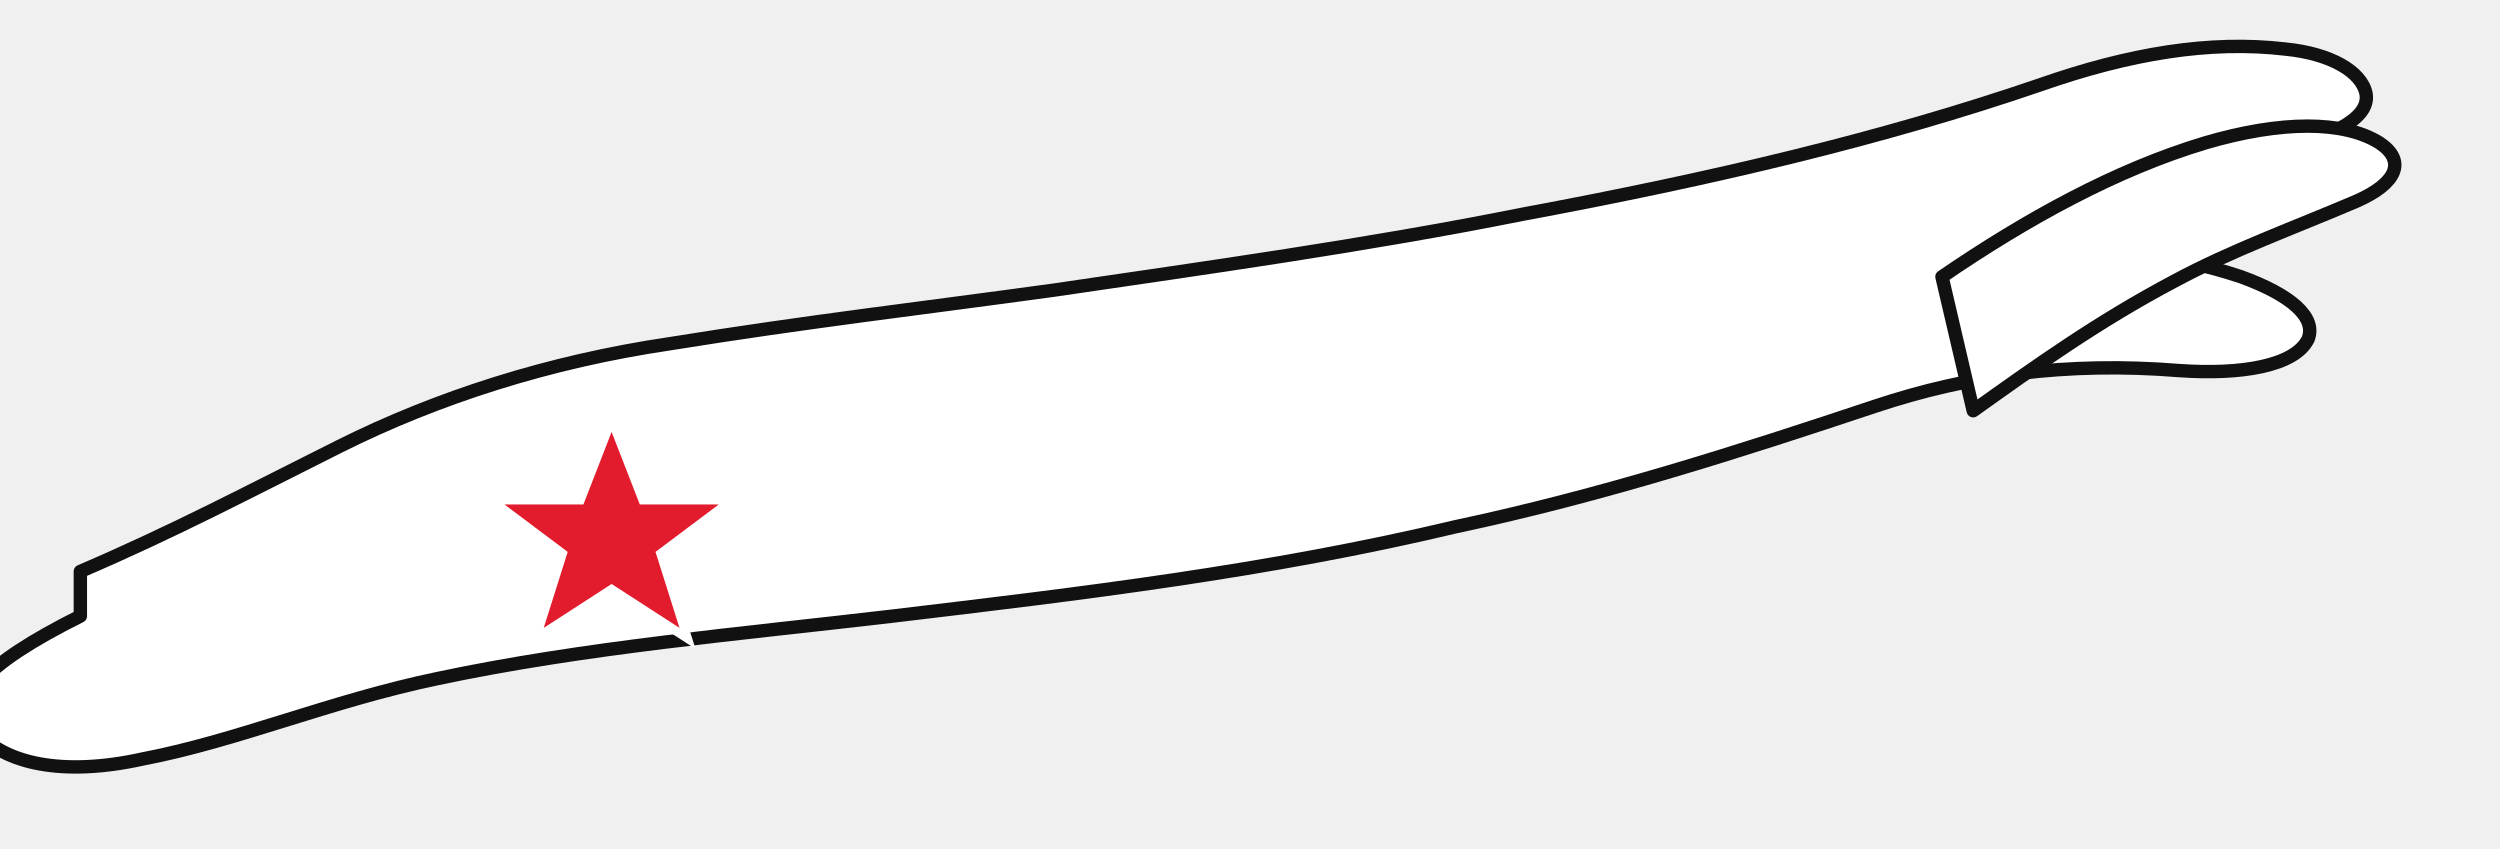
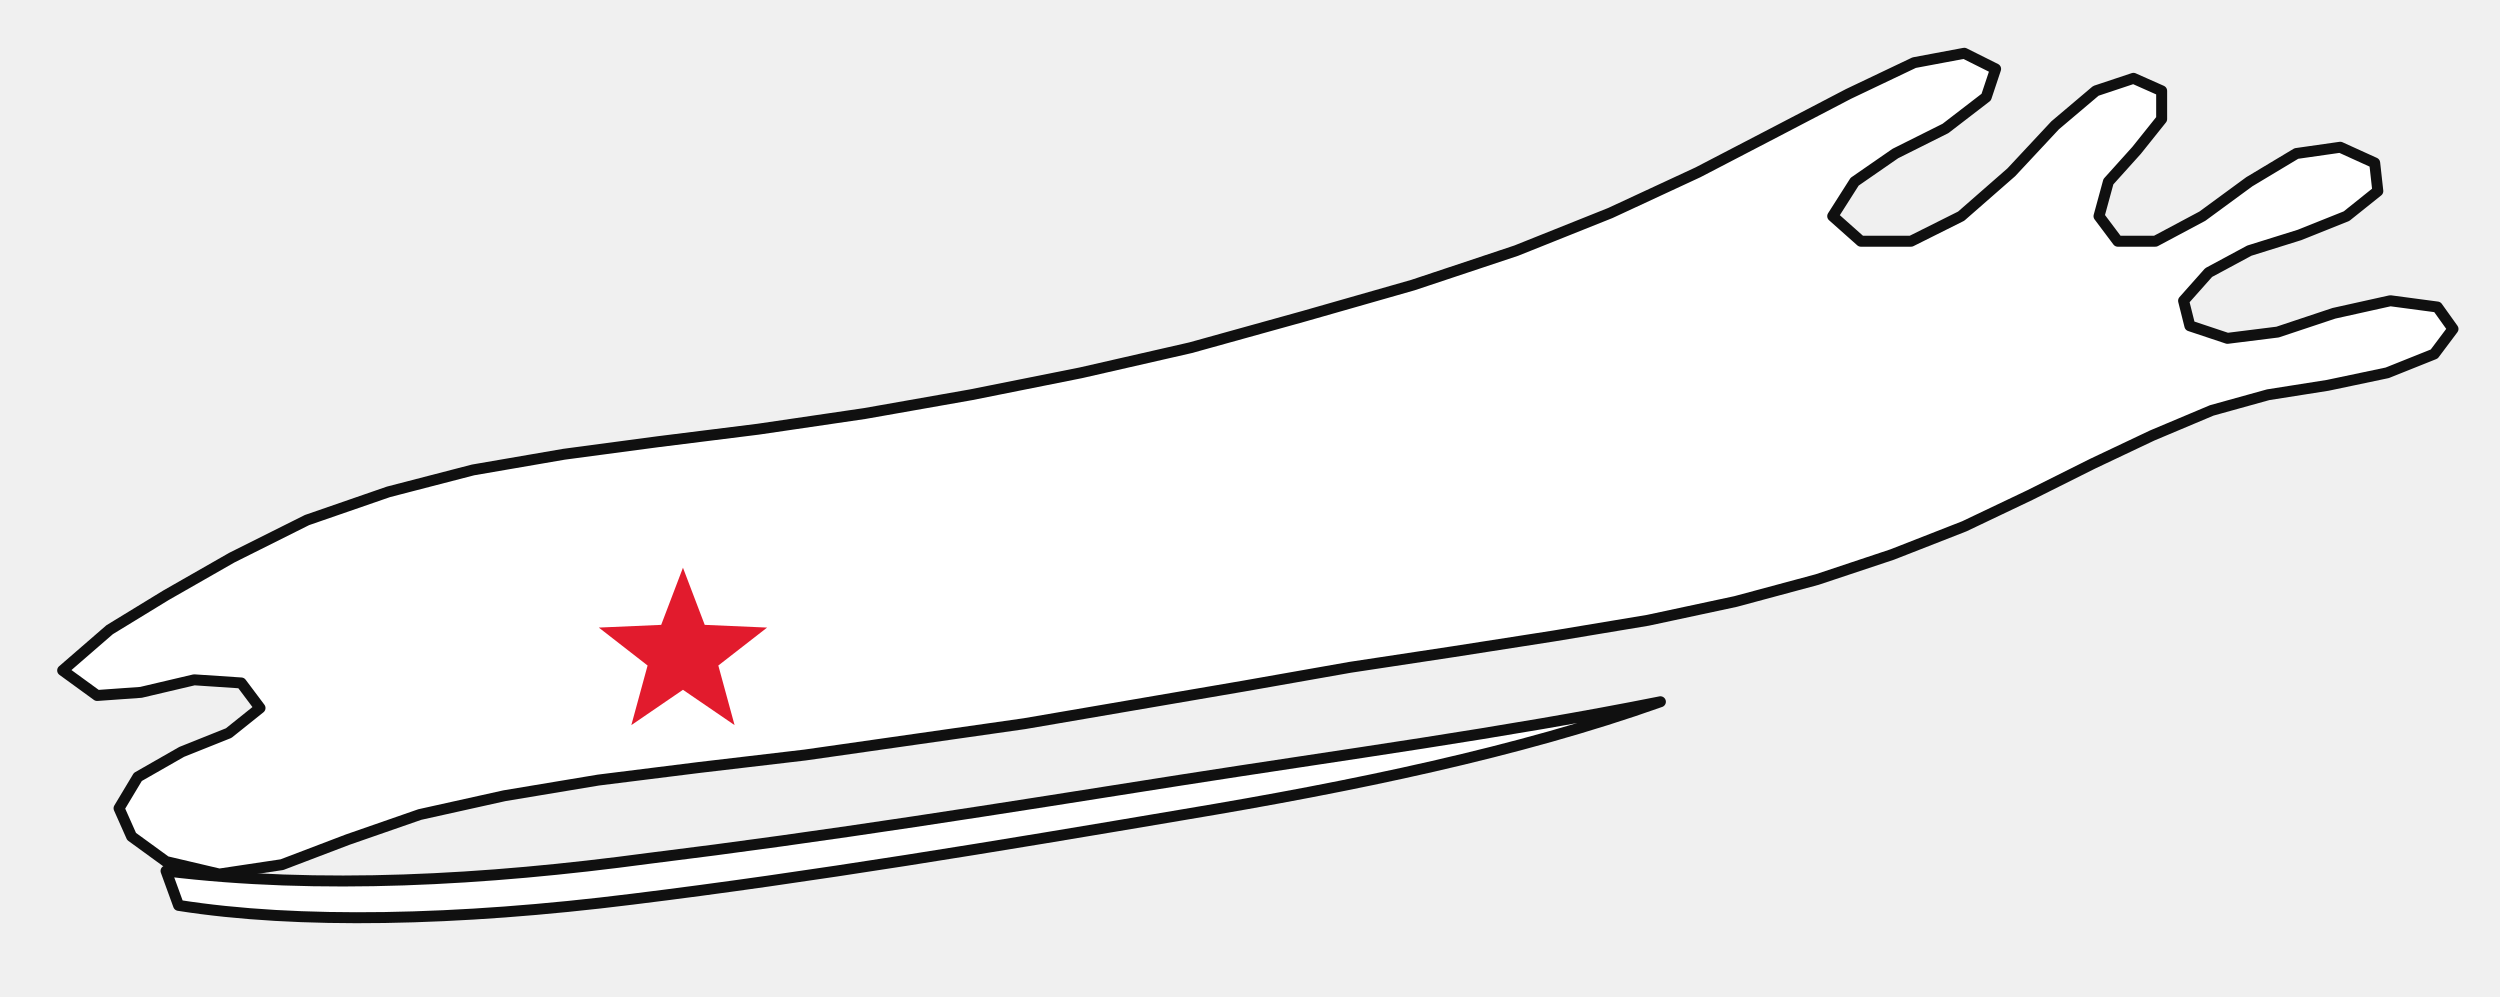
- <svg xmlns="http://www.w3.org/2000/svg" viewBox="0 0 560 190" role="img" aria-labelledby="title desc">
-   <path fill="#fff" stroke="#111" stroke-width="3" stroke-linejoin="round" d="M18 128c21-9 38-18 58-28 22-11 47-19 74-23 31-5 57-8 86-12 34-5 70-10 105-17 43-8 81-17 116-29 20-7 38-10 55-8 10 1 17 5 18 10 1 6-9 10-21 13-21 6-40 12-57 22 18-1 35 1 50 6 11 4 17 9 15 14-3 6-15 8-29 7-25-2-47 1-68 8-30 10-61 20-94 27-42 10-84 15-126 20-34 4-69 7-102 14-24 5-45 14-66 18-18 4-31 1-37-6-6-7 1-15 23-26z" />
-   <path fill="#fff" stroke="#111" stroke-width="3" stroke-linejoin="round" d="M435 62c19-13 39-24 59-30 17-5 31-5 39 0 6 4 4 9-5 13-14 6-28 11-41 18-17 9-31 19-45 29z" />
-   <polygon fill="#e21b2d" stroke="#fff" stroke-width="2" points="137,94 144,112 164,112 148,124 154,143 137,132 120,143 126,124 110,112 130,112" />
+ <svg xmlns="http://www.w3.org/2000/svg" viewBox="0 0 798 318" role="img" aria-labelledby="title desc">
+   <g fill="#fff" stroke="#101010" stroke-width="3.5" stroke-linejoin="round">
+     <path d="M20 214 L35 201 53 190 74 178 98 166 124 157 151 150 180 145 210 141 242 137 276 132 310 126 345 119 380 111 416 101 451 91 484 80 514 68 542 55 567 42 590 30 611 20 627 17 637 22 634 31 621 41 605 49 592 58 585 69 594 77 610 77 626 69 642 55 656 40 669 29 681 25 690 29 690 38 682 48 673 58 670 69 676 77 688 77 703 69 718 58 733 49 747 47 758 52 759 61 749 69 734 75 718 80 705 87 697 96 699 104 711 108 727 106 745 100 763 96 778 98 783 105 777 113 762 119 743 123 724 126 706 131 687 139 668 148 648 158 627 168 604 177 580 185 554 192 526 198 496 203 464 208 431 213 397 219 362 225 327 231 292 236 257 241 223 245 191 249 161 254 134 260 111 268 90 276 70 279 53 275 42 267 38 258 44 248 58 240 73 234 83 226 77 218 62 217 45 221 31 222 Z" />
+     <path d="M53 278 C102 284 155 281 207 274 C264 267 320 258 377 249 C428 241 480 234 530 224 C485 240 432 251 378 260 C319 270 259 280 202 287 C146 294 95 295 57 289 Z" />
+   </g>
+   <polygon fill="#e21b2d" stroke="#fff" stroke-width="3" points="218,177 226,198 249,199 231,213 237,235 218,222 199,235 205,213 187,199 210,198" />
</svg>
